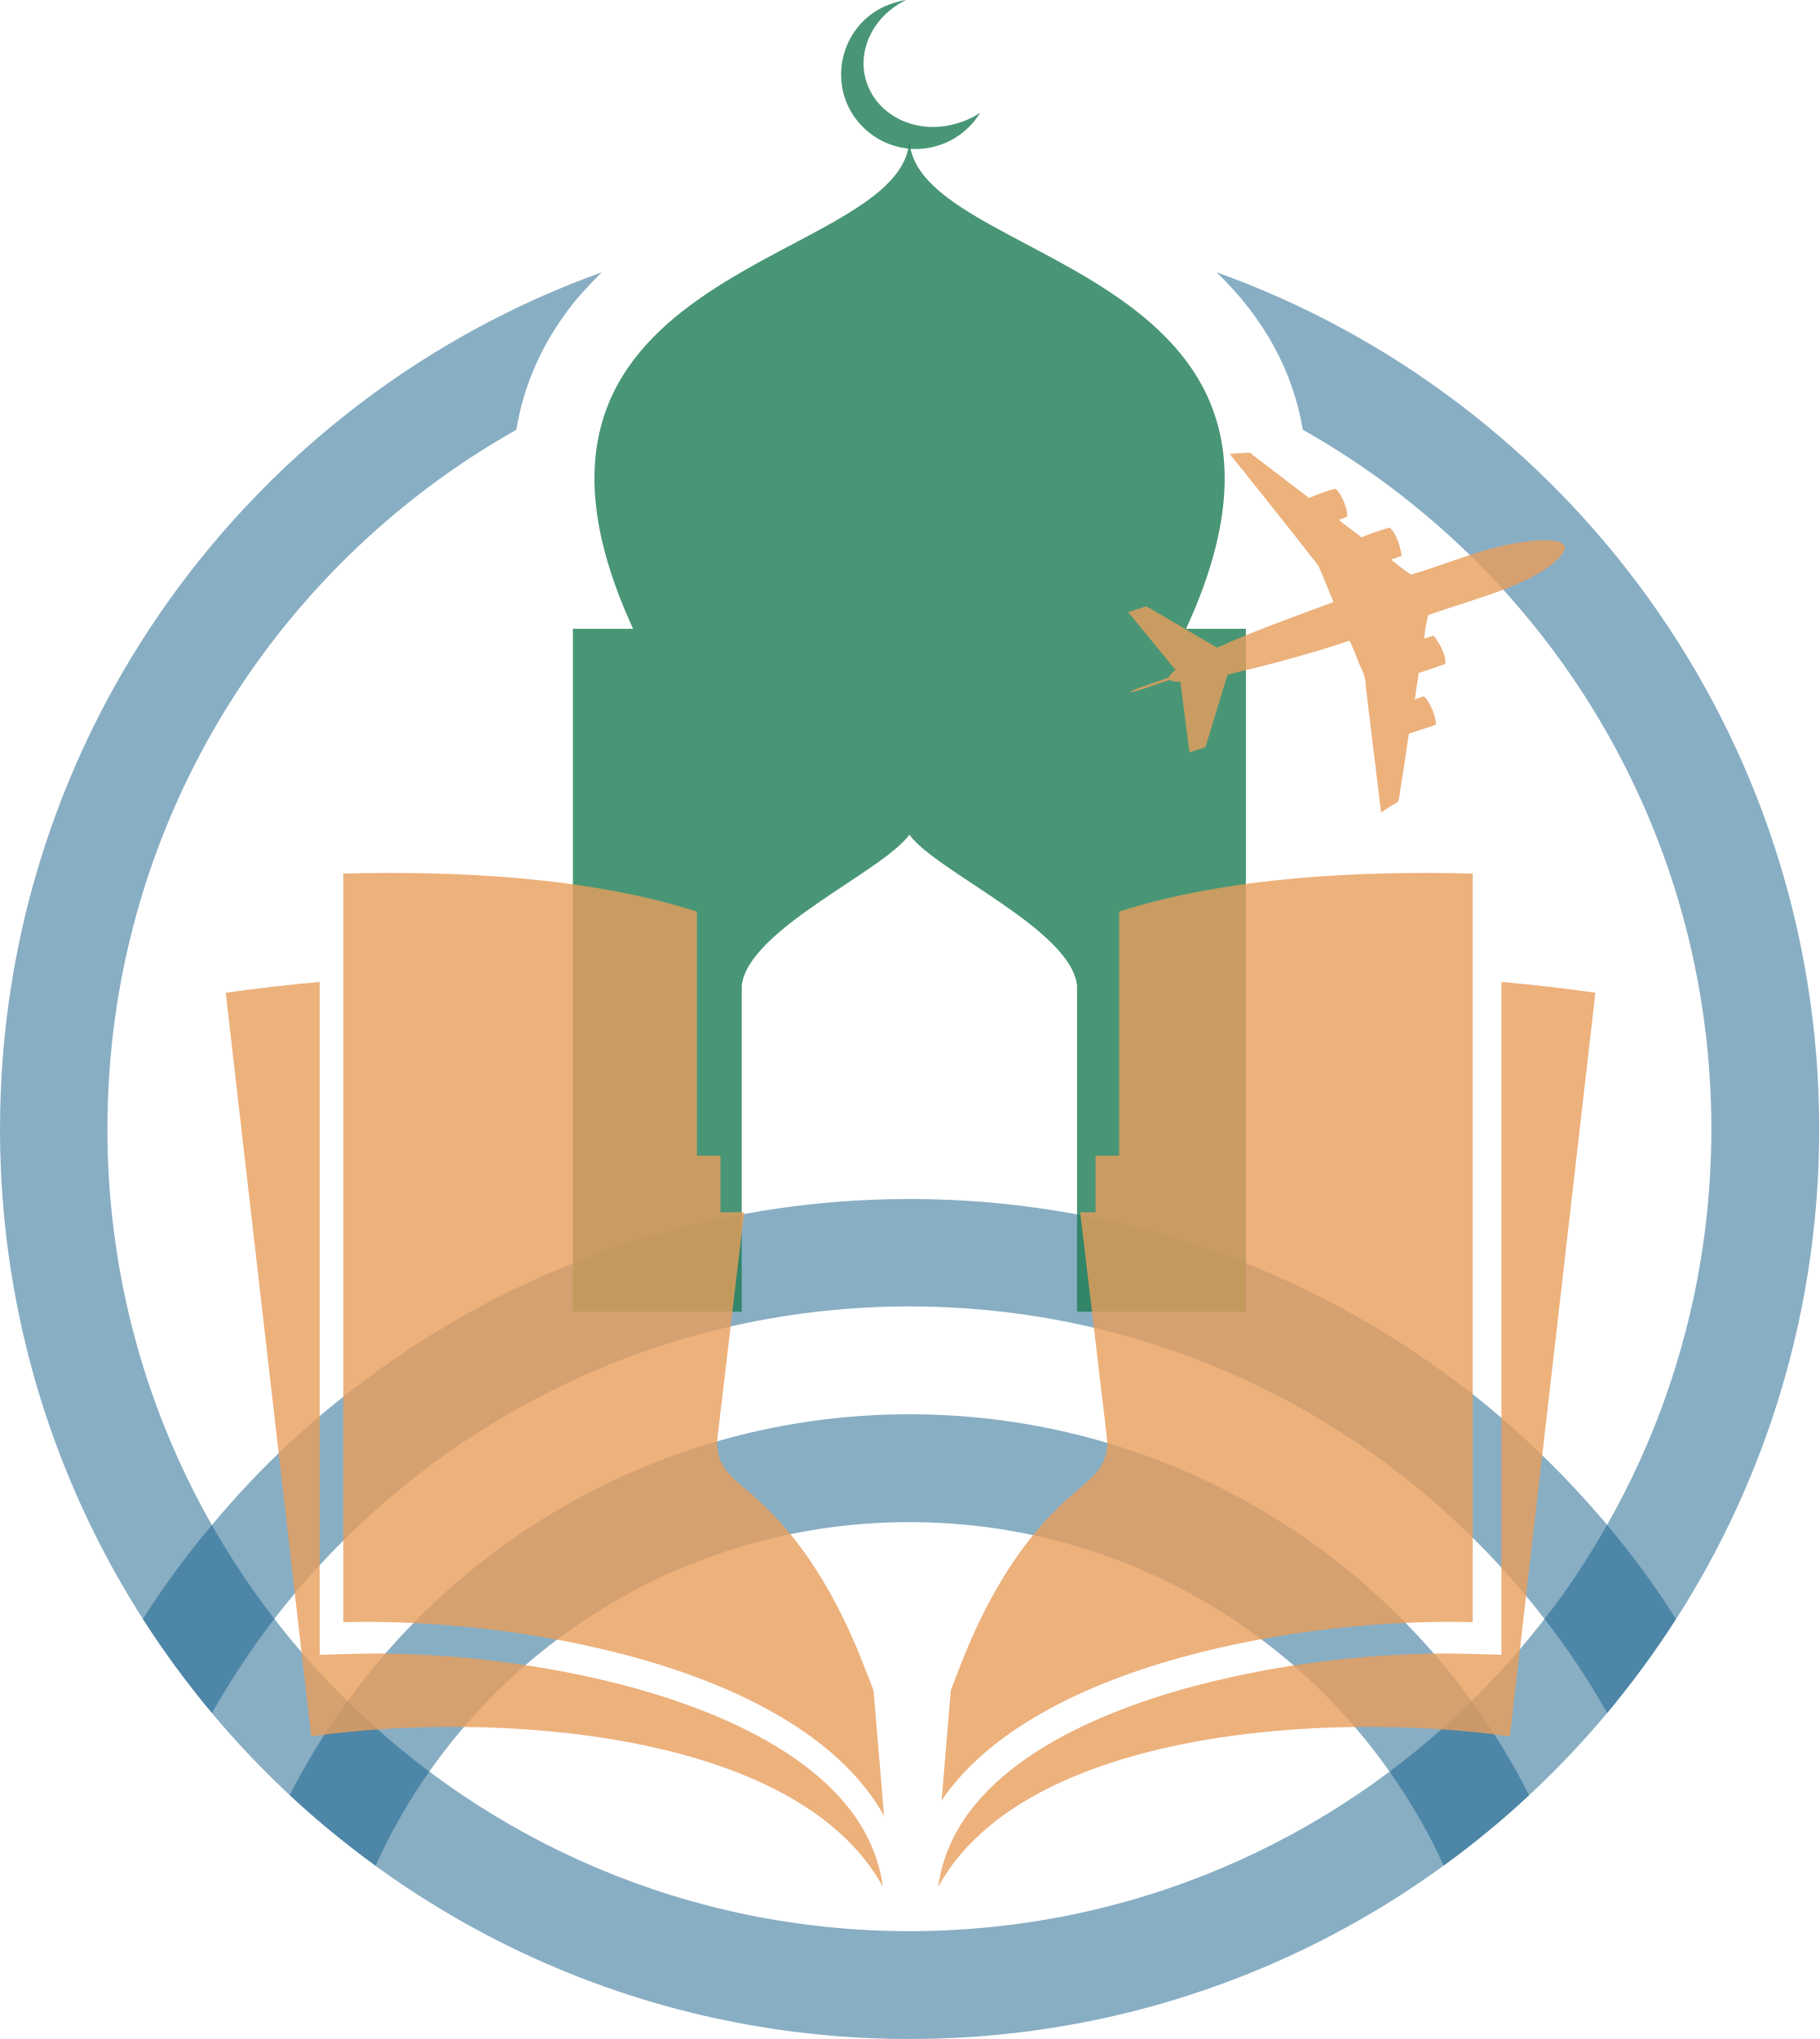
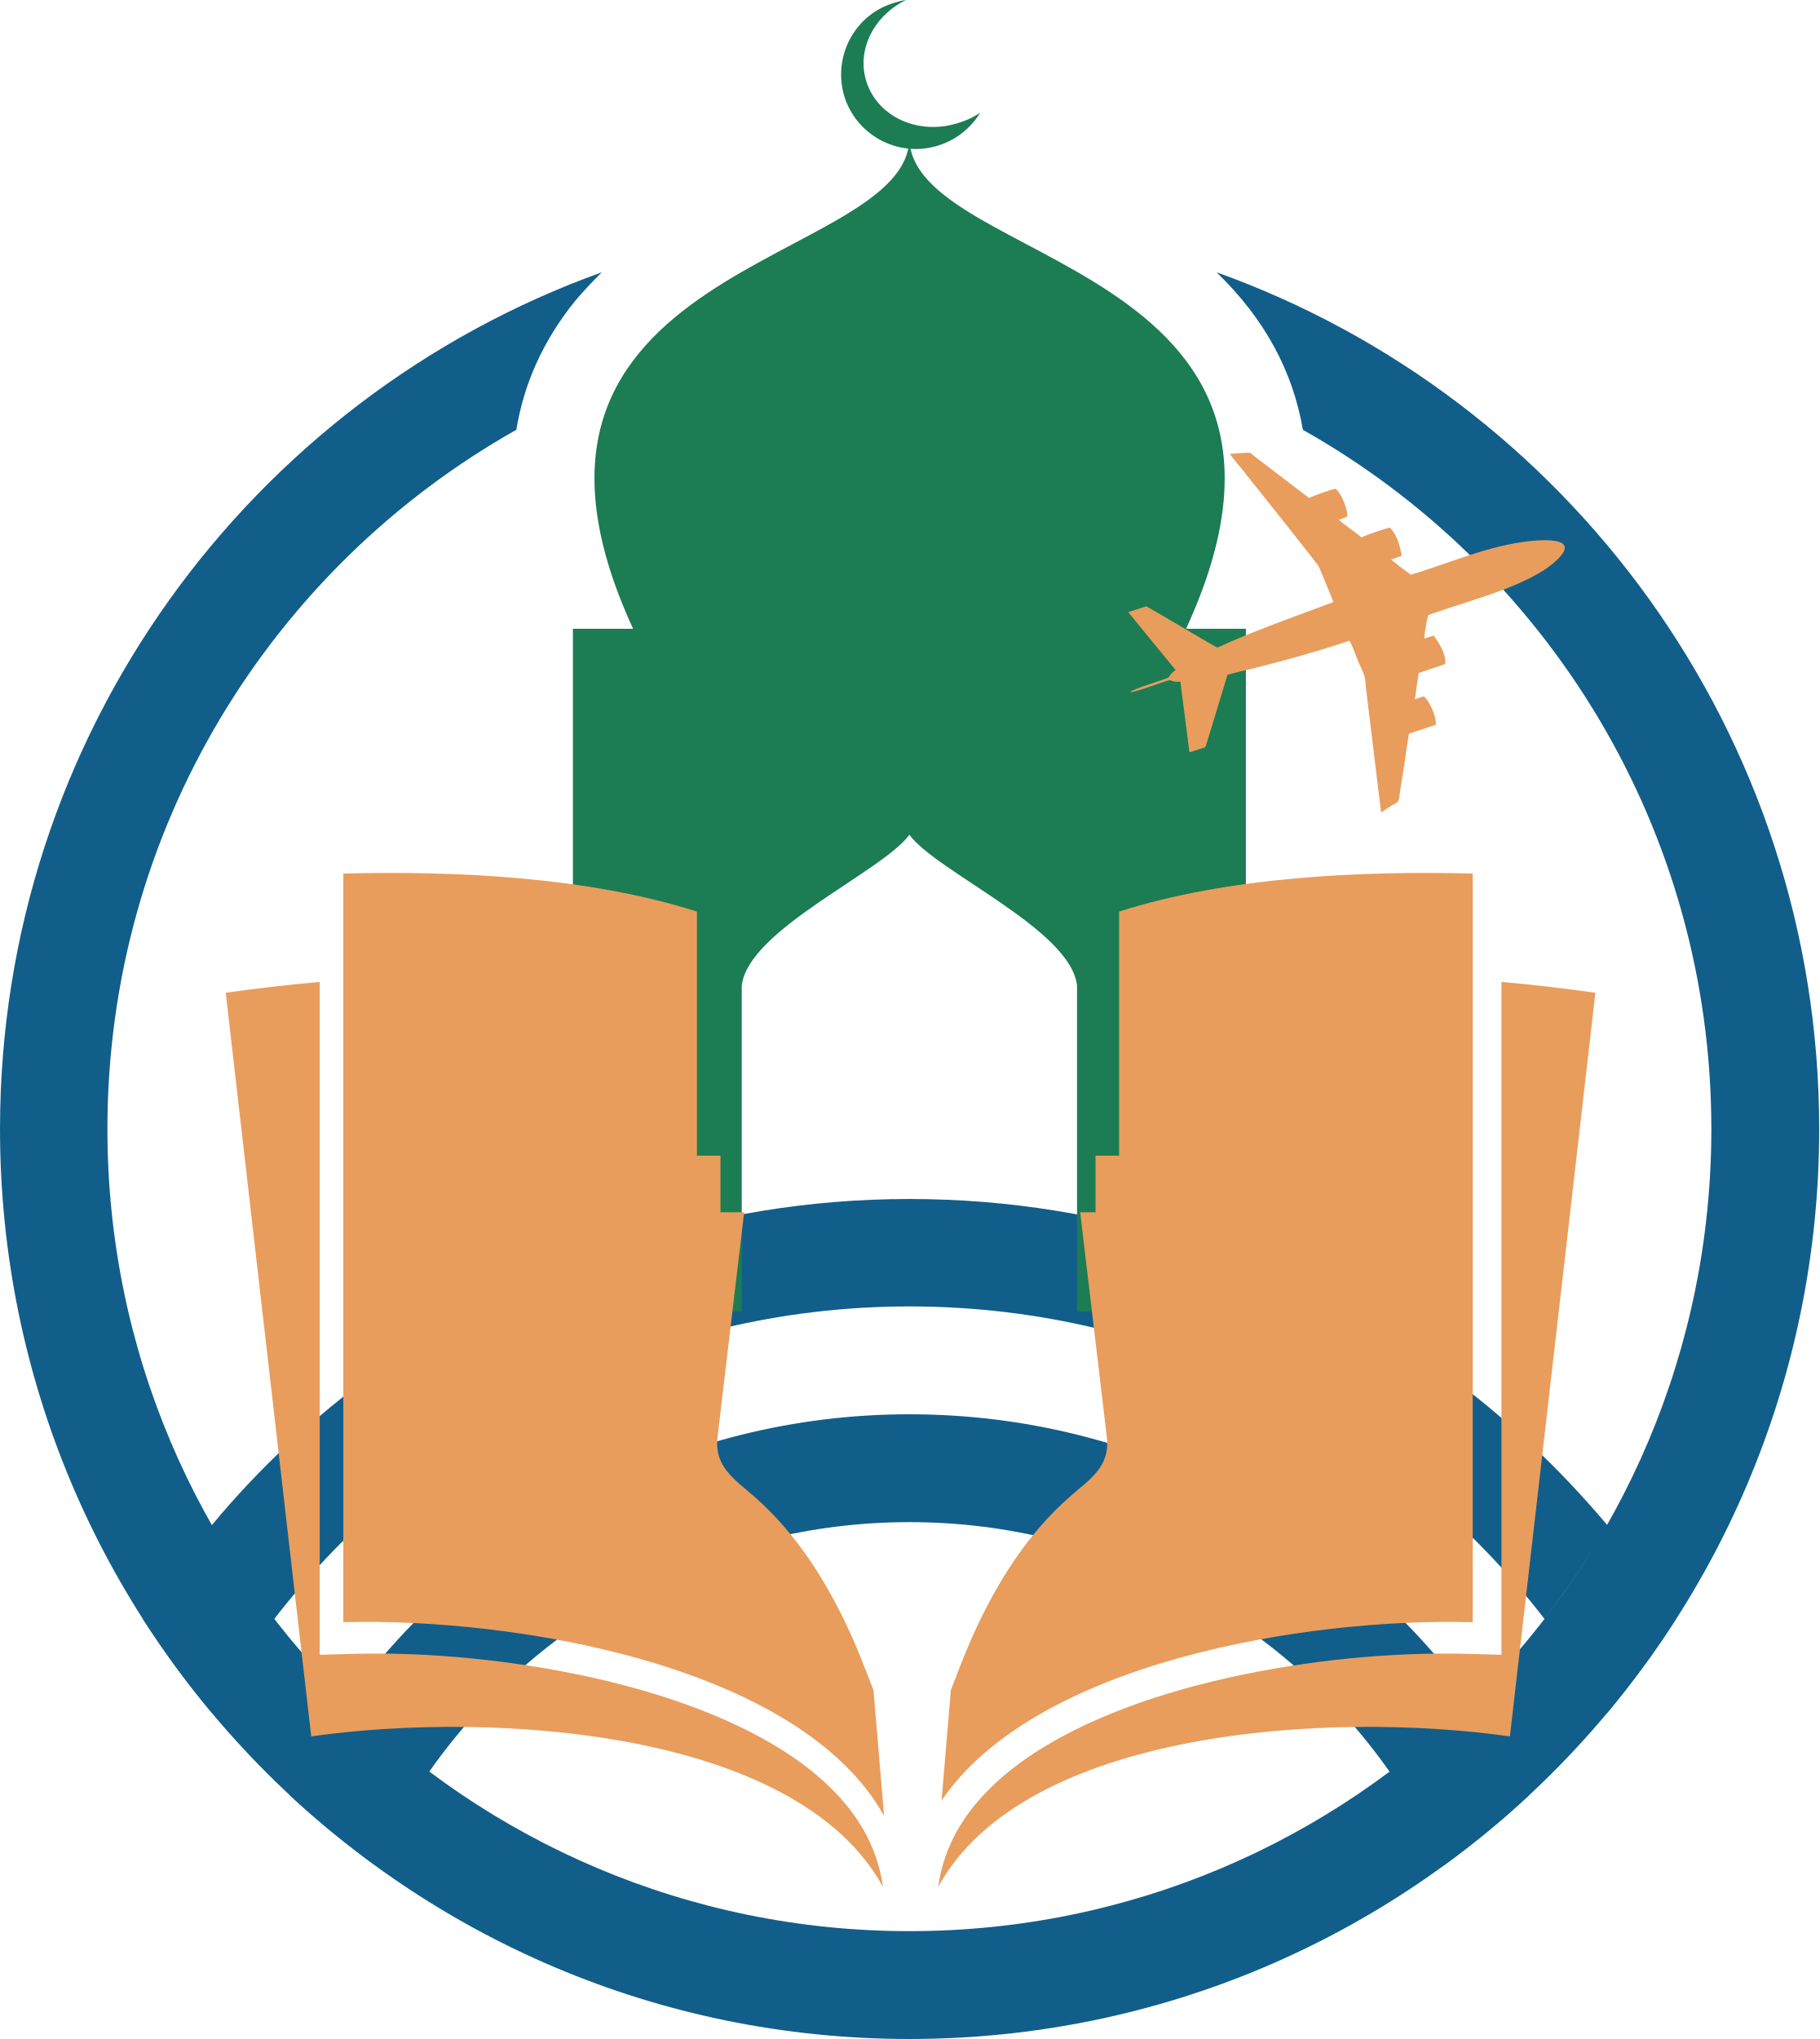
<svg xmlns="http://www.w3.org/2000/svg" viewBox="307.252 49.757 126.737 142.018" width="126.737" height="142.018">
  <g transform="matrix(1, 0, 0, -1, 0.333115, 499.3765)">
    <g transform="translate(314.4023 370.9849)">
-       <path d="M 0 0 C 0 20.92 11.48 39.118 28.488 48.699 C 28.998 51.817 30.303 54.851 32.57 57.657 C 33.165 58.365 33.789 59.018 34.44 59.669 C 9.978 50.882 -7.483 27.468 -7.483 0 C -7.483 -35.008 20.863 -63.383 55.871 -63.383 C 90.879 -63.383 119.254 -35.008 119.254 0 C 119.254 27.496 101.735 50.91 77.272 59.669 C 80.646 56.41 82.602 52.725 83.282 48.699 C 100.29 39.118 111.741 20.892 111.741 0 C 111.741 -30.869 86.74 -55.871 55.871 -55.871 C 25.03 -55.871 0 -30.869 0 0" style="fill-rule: evenodd; fill-opacity: 1; fill: rgb(18, 94, 138, 0.5);" />
+       <path d="M 0 0 C 0 20.92 11.48 39.118 28.488 48.699 C 28.998 51.817 30.303 54.851 32.57 57.657 C 33.165 58.365 33.789 59.018 34.44 59.669 C 9.978 50.882 -7.483 27.468 -7.483 0 C -7.483 -35.008 20.863 -63.383 55.871 -63.383 C 90.879 -63.383 119.254 -35.008 119.254 0 C 119.254 27.496 101.735 50.91 77.272 59.669 C 80.646 56.41 82.602 52.725 83.282 48.699 C 100.29 39.118 111.741 20.892 111.741 0 C 111.741 -30.869 86.74 -55.871 55.871 -55.871 C 25.03 -55.871 0 -30.869 0 0" style="fill-rule: evenodd; fill-opacity: 1; fill: rgb(18, 94, 138);" />
    </g>
    <g transform="translate(414.5215 336.856)">
-       <path d="M 0 0 C 1.616 -2.069 3.062 -4.252 4.366 -6.548 C 6.095 -4.451 7.711 -2.268 9.156 0 C 7.711 2.296 6.095 4.479 4.366 6.548 C 3.062 4.252 1.616 2.069 0 0 M -92.834 -6.548 C -91.53 -4.252 -90.085 -2.069 -88.497 0 C -78.264 13.238 -62.248 21.77 -44.248 21.77 C -26.22 21.77 -10.204 13.238 0 0 C 1.588 2.069 3.062 4.252 4.366 6.548 C 2.665 8.561 0.851 10.488 -1.077 12.274 C -2.947 14.031 -4.932 15.675 -7.029 17.178 C -17.489 24.774 -30.33 29.253 -44.248 29.253 C -58.138 29.253 -71.008 24.774 -81.438 17.178 C -83.536 15.675 -85.521 14.031 -87.42 12.274 C -89.348 10.488 -91.162 8.561 -92.834 6.548 C -91.559 4.309 -90.142 2.154 -88.554 0.113 C -90.142 2.154 -91.559 4.309 -92.834 6.548 C -94.592 4.479 -96.179 2.296 -97.653 0 C -96.179 -2.268 -94.592 -4.451 -92.834 -6.548" style="fill-rule: evenodd; fill-opacity: 1; fill: rgb(18, 94, 138, 0.5);" />
+       <path d="M 0 0 C 1.616 -2.069 3.062 -4.252 4.366 -6.548 C 6.095 -4.451 7.711 -2.268 9.156 0 C 7.711 2.296 6.095 4.479 4.366 6.548 C 3.062 4.252 1.616 2.069 0 0 M -92.834 -6.548 C -91.53 -4.252 -90.085 -2.069 -88.497 0 C -78.264 13.238 -62.248 21.77 -44.248 21.77 C -26.22 21.77 -10.204 13.238 0 0 C 1.588 2.069 3.062 4.252 4.366 6.548 C 2.665 8.561 0.851 10.488 -1.077 12.274 C -2.947 14.031 -4.932 15.675 -7.029 17.178 C -17.489 24.774 -30.33 29.253 -44.248 29.253 C -58.138 29.253 -71.008 24.774 -81.438 17.178 C -83.536 15.675 -85.521 14.031 -87.42 12.274 C -89.348 10.488 -91.162 8.561 -92.834 6.548 C -91.559 4.309 -90.142 2.154 -88.554 0.113 C -90.142 2.154 -91.559 4.309 -92.834 6.548 C -94.592 4.479 -96.179 2.296 -97.653 0 C -96.179 -2.268 -94.592 -4.451 -92.834 -6.548" style="fill-rule: evenodd; fill-opacity: 1; fill: rgb(18, 94, 138);" />
    </g>
    <g transform="translate(327.1016 324.582)">
-       <path d="M 0 0 C 1.162 2.296 2.522 4.479 4.025 6.548 C 12.813 18.652 27.07 26.532 43.172 26.532 C 59.272 26.532 73.559 18.652 82.347 6.548 C 83.849 4.479 85.181 2.296 86.343 0 C 84.473 -1.758 82.488 -3.374 80.391 -4.904 C 79.398 -2.693 78.18 -0.596 76.818 1.36 L 76.648 1.644 L 76.62 1.644 C 69.222 12.16 57.005 19.02 43.172 19.02 C 29.339 19.02 17.121 12.16 9.723 1.644 C 8.277 -0.397 7.03 -2.608 5.981 -4.904 C 3.884 -3.374 1.899 -1.758 0 0" style="fill-rule: evenodd; fill-opacity: 1; fill: rgb(18, 94, 138, 0.5);" />
+       <path d="M 0 0 C 1.162 2.296 2.522 4.479 4.025 6.548 C 12.813 18.652 27.07 26.532 43.172 26.532 C 59.272 26.532 73.559 18.652 82.347 6.548 C 83.849 4.479 85.181 2.296 86.343 0 C 84.473 -1.758 82.488 -3.374 80.391 -4.904 C 79.398 -2.693 78.18 -0.596 76.818 1.36 L 76.648 1.644 L 76.62 1.644 C 69.222 12.16 57.005 19.02 43.172 19.02 C 29.339 19.02 17.121 12.16 9.723 1.644 C 8.277 -0.397 7.03 -2.608 5.981 -4.904 C 3.884 -3.374 1.899 -1.758 0 0" style="fill-rule: evenodd; fill-opacity: 1; fill: rgb(18, 94, 138);" />
    </g>
    <g transform="matrix(1, 0, 0, 1, 369.3091, 449.4496)">
-       <path d="M 0 0 C 0.255 0.085 0.51 0.142 0.736 0.17 C -1.446 -0.879 -2.693 -3.203 -2.069 -5.386 C -1.361 -7.88 1.445 -9.241 4.195 -8.447 C 4.818 -8.277 5.386 -8.022 5.896 -7.682 C 5.244 -8.759 4.167 -9.638 2.834 -10.006 C 0.085 -10.8 -2.807 -9.184 -3.601 -6.435 C -4.365 -3.657 -2.778 -0.765 0 0" style="fill-rule: evenodd; fill-opacity: 1; fill: rgb(28, 124, 84, 0.8);" />
+       <path d="M 0 0 C 0.255 0.085 0.51 0.142 0.736 0.17 C -1.446 -0.879 -2.693 -3.203 -2.069 -5.386 C -1.361 -7.88 1.445 -9.241 4.195 -8.447 C 4.818 -8.277 5.386 -8.022 5.896 -7.682 C 5.244 -8.759 4.167 -9.638 2.834 -10.006 C 0.085 -10.8 -2.807 -9.184 -3.601 -6.435 C -4.365 -3.657 -2.778 -0.765 0 0" style="fill-rule: evenodd; fill-opacity: 1; fill: rgb(28, 124, 84);" />
    </g>
    <g transform="translate(370.2734 440.0371)">
-       <path d="M 0 0 C 0 -8.986 -31.097 -8.504 -19.248 -34.214 L -23.442 -34.214 L -23.442 -50.655 L -23.442 -52.073 L -23.442 -81.78 L -11.679 -81.78 L -11.679 -62.249 L -11.679 -59.584 L -11.679 -59.103 L -11.679 -59.074 C -11.254 -55.163 -1.871 -51.137 0 -48.558 C 1.87 -51.137 11.281 -55.163 11.679 -59.074 L 11.679 -59.103 L 11.679 -59.584 L 11.679 -62.249 L 11.679 -81.78 L 23.442 -81.78 L 23.442 -52.073 L 23.442 -50.655 L 23.442 -34.214 L 19.275 -34.214 C 31.124 -8.504 0 -8.986 0 0" style="fill-rule: evenodd; fill-opacity: 1; fill: rgb(28, 124, 84, 0.8);" />
+       <path d="M 0 0 C 0 -8.986 -31.097 -8.504 -19.248 -34.214 L -23.442 -34.214 L -23.442 -50.655 L -23.442 -52.073 L -23.442 -81.78 L -11.679 -81.78 L -11.679 -62.249 L -11.679 -59.584 L -11.679 -59.103 L -11.679 -59.074 C -11.254 -55.163 -1.871 -51.137 0 -48.558 C 1.87 -51.137 11.281 -55.163 11.679 -59.074 L 11.679 -59.103 L 11.679 -59.584 L 11.679 -62.249 L 11.679 -81.78 L 23.442 -81.78 L 23.442 -52.073 L 23.442 -50.655 L 23.442 -34.214 L 19.275 -34.214 C 31.124 -8.504 0 -8.986 0 0" style="fill-rule: evenodd; fill-opacity: 1; fill: rgb(28, 124, 84);" />
    </g>
    <g transform="matrix(1, 0, 0, 1, 384.883, 386.1283)">
-       <path d="M 0 0 C 7.616 2.43 16.909 2.847 24.634 2.647 L 24.634 -49.494 C 12.992 -49.177 -5.829 -52.296 -12.366 -61.915 L -11.723 -54.236 L -11.097 -52.613 C -9.674 -48.923 -7.715 -45.215 -5.014 -42.296 C -4.343 -41.57 -3.636 -40.917 -2.883 -40.282 C -1.713 -39.321 -0.644 -38.388 -0.852 -36.629 L -2.711 -20.944 L -1.641 -20.944 L -1.641 -17 L 0 -17 Z M -54.045 2.647 C -46.32 2.847 -37.027 2.43 -29.411 0 L -29.411 -17 L -27.771 -17 L -27.771 -20.944 L -26.12 -20.944 L -27.979 -36.629 C -28.187 -38.388 -27.117 -39.321 -25.957 -40.282 C -25.195 -40.917 -24.497 -41.57 -23.826 -42.296 C -21.125 -45.215 -19.166 -48.923 -17.743 -52.613 L -17.108 -54.236 L -16.374 -62.985 C -22.203 -52.531 -41.978 -49.168 -54.045 -49.494 Z" style="fill-rule: evenodd; fill-opacity: 1; fill: rgb(232, 157, 92, 0.8);" />
+       <path d="M 0 0 C 7.616 2.43 16.909 2.847 24.634 2.647 L 24.634 -49.494 C 12.992 -49.177 -5.829 -52.296 -12.366 -61.915 L -11.723 -54.236 L -11.097 -52.613 C -9.674 -48.923 -7.715 -45.215 -5.014 -42.296 C -4.343 -41.57 -3.636 -40.917 -2.883 -40.282 C -1.713 -39.321 -0.644 -38.388 -0.852 -36.629 L -2.711 -20.944 L -1.641 -20.944 L -1.641 -17 L 0 -17 Z M -54.045 2.647 C -46.32 2.847 -37.027 2.43 -29.411 0 L -29.411 -17 L -27.771 -17 L -27.771 -20.944 L -26.12 -20.944 L -27.979 -36.629 C -28.187 -38.388 -27.117 -39.321 -25.957 -40.282 C -25.195 -40.917 -24.497 -41.57 -23.826 -42.296 C -21.125 -45.215 -19.166 -48.923 -17.743 -52.613 L -17.108 -54.236 L -16.374 -62.985 C -22.203 -52.531 -41.978 -49.168 -54.045 -49.494 Z" style="fill-rule: evenodd; fill-opacity: 1; fill: rgb(232, 157, 92);" />
    </g>
    <g transform="matrix(0.557383, 0, 0, 0.497666, 399.8164, 407.6882)" style="">
-       <path d="M 0 0 C -4.564 -1.928 -8.306 -3.373 -12.813 -5.527 C -13.323 -5.783 -14.032 -6.18 -14.542 -6.378 C -15.024 -6.095 -20.381 -2.552 -21.118 -2.069 L -23.386 -0.596 L -25.654 -1.417 L -19.729 -9.524 C -20.41 -10.007 -20.466 -10.403 -20.608 -10.545 C -20.892 -10.8 -24.974 -12.104 -25.427 -12.614 C -24.832 -12.699 -20.863 -10.97 -20.495 -10.941 C -20.24 -10.941 -20.126 -11.226 -19.134 -11.141 L -18 -21.033 L -16.101 -20.353 C -15.931 -20.154 -16.016 -20.296 -15.931 -20.069 L -13.238 -10.177 C -11.991 -9.779 -10.687 -9.496 -9.468 -9.128 C -5.868 -8.136 -1.417 -6.718 1.984 -5.414 C 2.381 -6.038 2.948 -7.966 3.26 -8.759 C 3.458 -9.27 3.77 -9.922 3.883 -10.432 C 3.997 -10.828 4.025 -11.509 4.053 -11.934 L 5.953 -29.452 C 6.378 -29.141 6.803 -28.828 7.228 -28.517 C 7.937 -28.035 8.107 -28.148 8.22 -27.383 C 8.333 -26.362 8.476 -25.398 8.617 -24.435 C 8.929 -22.422 9.127 -20.437 9.439 -18.426 L 12.784 -17.178 C 12.926 -16.328 12.132 -14.174 11.48 -13.38 C 11.282 -13.153 11.282 -13.21 10.913 -13.323 C 10.687 -13.408 10.403 -13.521 10.176 -13.635 L 10.403 -11.82 C 10.459 -11.311 10.63 -10.347 10.63 -9.95 L 13.975 -8.674 C 14.116 -7.398 13.209 -5.698 12.529 -4.706 L 11.367 -5.103 C 11.338 -4.535 11.707 -2.268 11.849 -1.843 C 11.962 -1.729 16.526 -0.085 17.064 0.113 C 20.409 1.36 23.556 2.494 26.447 4.563 C 27.326 5.216 29.282 6.944 28.856 7.88 C 28.459 8.844 25.965 8.674 24.832 8.561 C 19.417 7.965 14.542 5.442 9.694 3.826 C 9.439 3.969 7.37 5.726 7.228 5.952 L 8.532 6.463 C 8.333 7.767 7.965 9.439 7.03 10.432 C 5.839 10.034 4.563 9.581 3.486 9.042 C 3.231 9.383 1.19 10.941 0.68 11.509 L 1.701 11.934 C 1.871 12.813 0.963 15.307 0.255 15.846 C -0.737 15.619 -2.126 14.995 -3.062 14.57 L -9.893 20.409 C -10.517 20.977 -10.262 20.92 -11.197 20.863 C -11.764 20.835 -12.388 20.807 -12.955 20.721 C -12.416 19.871 -11.764 19.077 -11.197 18.283 C -10.658 17.461 -10.063 16.668 -9.496 15.874 C -8.816 14.938 -2.069 5.414 -1.871 5.046 C -1.531 4.252 -0.425 1.134 0 0" style="fill-rule: evenodd; fill-opacity: 1; fill: rgb(232, 157, 92, 0.8);" />
+       <path d="M 0 0 C -4.564 -1.928 -8.306 -3.373 -12.813 -5.527 C -13.323 -5.783 -14.032 -6.18 -14.542 -6.378 C -15.024 -6.095 -20.381 -2.552 -21.118 -2.069 L -23.386 -0.596 L -25.654 -1.417 L -19.729 -9.524 C -20.41 -10.007 -20.466 -10.403 -20.608 -10.545 C -20.892 -10.8 -24.974 -12.104 -25.427 -12.614 C -24.832 -12.699 -20.863 -10.97 -20.495 -10.941 C -20.24 -10.941 -20.126 -11.226 -19.134 -11.141 L -18 -21.033 L -16.101 -20.353 C -15.931 -20.154 -16.016 -20.296 -15.931 -20.069 L -13.238 -10.177 C -11.991 -9.779 -10.687 -9.496 -9.468 -9.128 C -5.868 -8.136 -1.417 -6.718 1.984 -5.414 C 2.381 -6.038 2.948 -7.966 3.26 -8.759 C 3.458 -9.27 3.77 -9.922 3.883 -10.432 C 3.997 -10.828 4.025 -11.509 4.053 -11.934 L 5.953 -29.452 C 6.378 -29.141 6.803 -28.828 7.228 -28.517 C 7.937 -28.035 8.107 -28.148 8.22 -27.383 C 8.333 -26.362 8.476 -25.398 8.617 -24.435 C 8.929 -22.422 9.127 -20.437 9.439 -18.426 L 12.784 -17.178 C 12.926 -16.328 12.132 -14.174 11.48 -13.38 C 11.282 -13.153 11.282 -13.21 10.913 -13.323 C 10.687 -13.408 10.403 -13.521 10.176 -13.635 L 10.403 -11.82 C 10.459 -11.311 10.63 -10.347 10.63 -9.95 L 13.975 -8.674 C 14.116 -7.398 13.209 -5.698 12.529 -4.706 L 11.367 -5.103 C 11.338 -4.535 11.707 -2.268 11.849 -1.843 C 11.962 -1.729 16.526 -0.085 17.064 0.113 C 20.409 1.36 23.556 2.494 26.447 4.563 C 27.326 5.216 29.282 6.944 28.856 7.88 C 28.459 8.844 25.965 8.674 24.832 8.561 C 19.417 7.965 14.542 5.442 9.694 3.826 C 9.439 3.969 7.37 5.726 7.228 5.952 L 8.532 6.463 C 8.333 7.767 7.965 9.439 7.03 10.432 C 5.839 10.034 4.563 9.581 3.486 9.042 C 3.231 9.383 1.19 10.941 0.68 11.509 L 1.701 11.934 C 1.871 12.813 0.963 15.307 0.255 15.846 C -0.737 15.619 -2.126 14.995 -3.062 14.57 L -9.893 20.409 C -10.517 20.977 -10.262 20.92 -11.197 20.863 C -11.764 20.835 -12.388 20.807 -12.955 20.721 C -12.416 19.871 -11.764 19.077 -11.197 18.283 C -10.658 17.461 -10.063 16.668 -9.496 15.874 C -8.816 14.938 -2.069 5.414 -1.871 5.046 C -1.531 4.252 -0.425 1.134 0 0" style="fill-rule: evenodd; fill-opacity: 1; fill: rgb(232, 157, 92);" />
    </g>
    <g transform="matrix(1, 0, 0, 1, 418.0659, 380.4755)">
-       <path d="M 0 0 C -2.085 0.29 -4.288 0.553 -6.546 0.753 L -6.546 -43.854 L -6.546 -46.112 L -8.804 -46.049 C -14.262 -45.903 -20.073 -46.502 -25.395 -47.672 C -32.005 -49.122 -41.479 -52.368 -44.733 -58.869 C -45.277 -59.966 -45.622 -61.099 -45.785 -62.277 C -39.756 -51.28 -18.45 -50.02 -5.956 -51.797 C -3.971 -34.534 -1.985 -17.263 0 0" style="fill-rule: evenodd; fill-opacity: 1; fill: rgb(232, 157, 92, 0.8);" />
+       <path d="M 0 0 C -2.085 0.29 -4.288 0.553 -6.546 0.753 L -6.546 -43.854 L -6.546 -46.112 L -8.804 -46.049 C -14.262 -45.903 -20.073 -46.502 -25.395 -47.672 C -32.005 -49.122 -41.479 -52.368 -44.733 -58.869 C -45.277 -59.966 -45.622 -61.099 -45.785 -62.277 C -39.756 -51.28 -18.45 -50.02 -5.956 -51.797 C -3.971 -34.534 -1.985 -17.263 0 0" style="fill-rule: evenodd; fill-opacity: 1; fill: rgb(232, 157, 92);" />
    </g>
    <g transform="matrix(1, 0, 0, 1, 322.645, 380.4755)">
-       <path d="M 0 0 C 2.085 0.29 4.288 0.553 6.546 0.753 L 6.546 -43.854 L 6.546 -46.112 L 8.804 -46.049 C 14.262 -45.903 20.073 -46.502 25.404 -47.672 C 32.005 -49.122 41.479 -52.368 44.733 -58.869 C 45.277 -59.966 45.622 -61.099 45.785 -62.277 C 39.756 -51.28 18.45 -50.02 5.956 -51.797 C 3.971 -34.534 1.985 -17.263 0 0" style="fill-rule: evenodd; fill-opacity: 1; fill: rgb(232, 157, 92, 0.8);" />
+       <path d="M 0 0 C 2.085 0.29 4.288 0.553 6.546 0.753 L 6.546 -43.854 L 6.546 -46.112 L 8.804 -46.049 C 14.262 -45.903 20.073 -46.502 25.404 -47.672 C 32.005 -49.122 41.479 -52.368 44.733 -58.869 C 45.277 -59.966 45.622 -61.099 45.785 -62.277 C 39.756 -51.28 18.45 -50.02 5.956 -51.797 C 3.971 -34.534 1.985 -17.263 0 0" style="fill-rule: evenodd; fill-opacity: 1; fill: rgb(232, 157, 92);" />
    </g>
  </g>
</svg>
